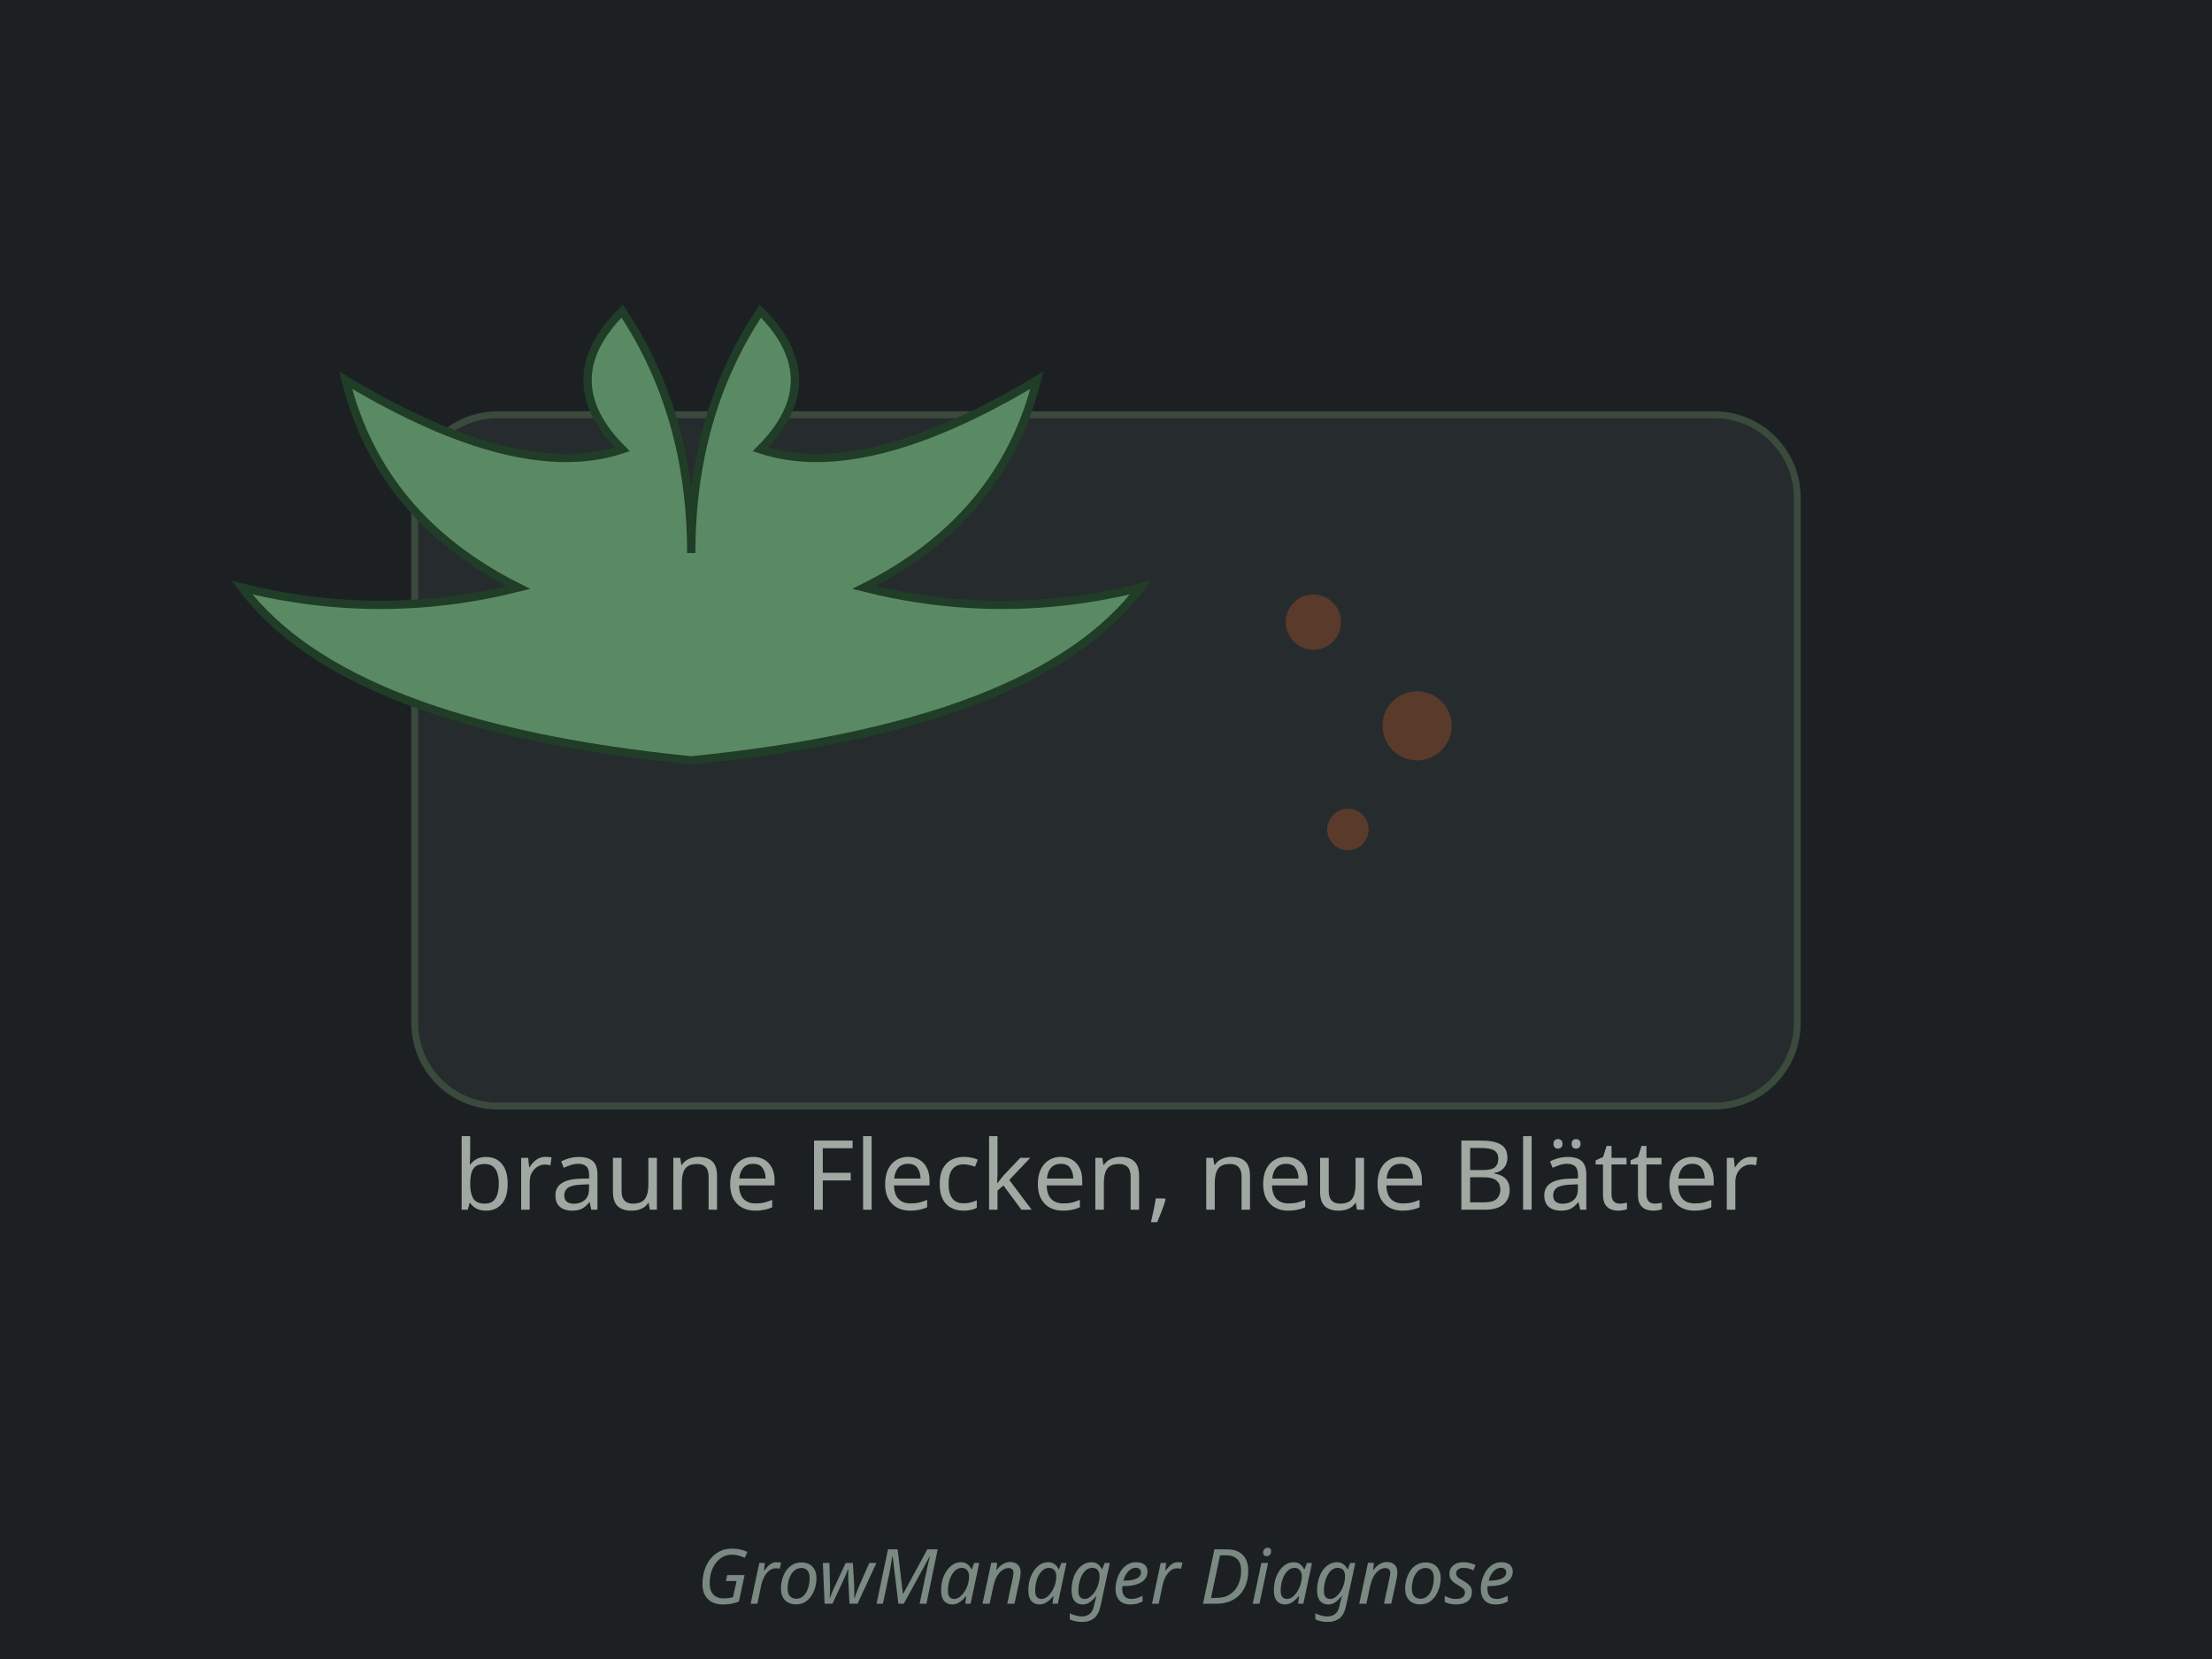
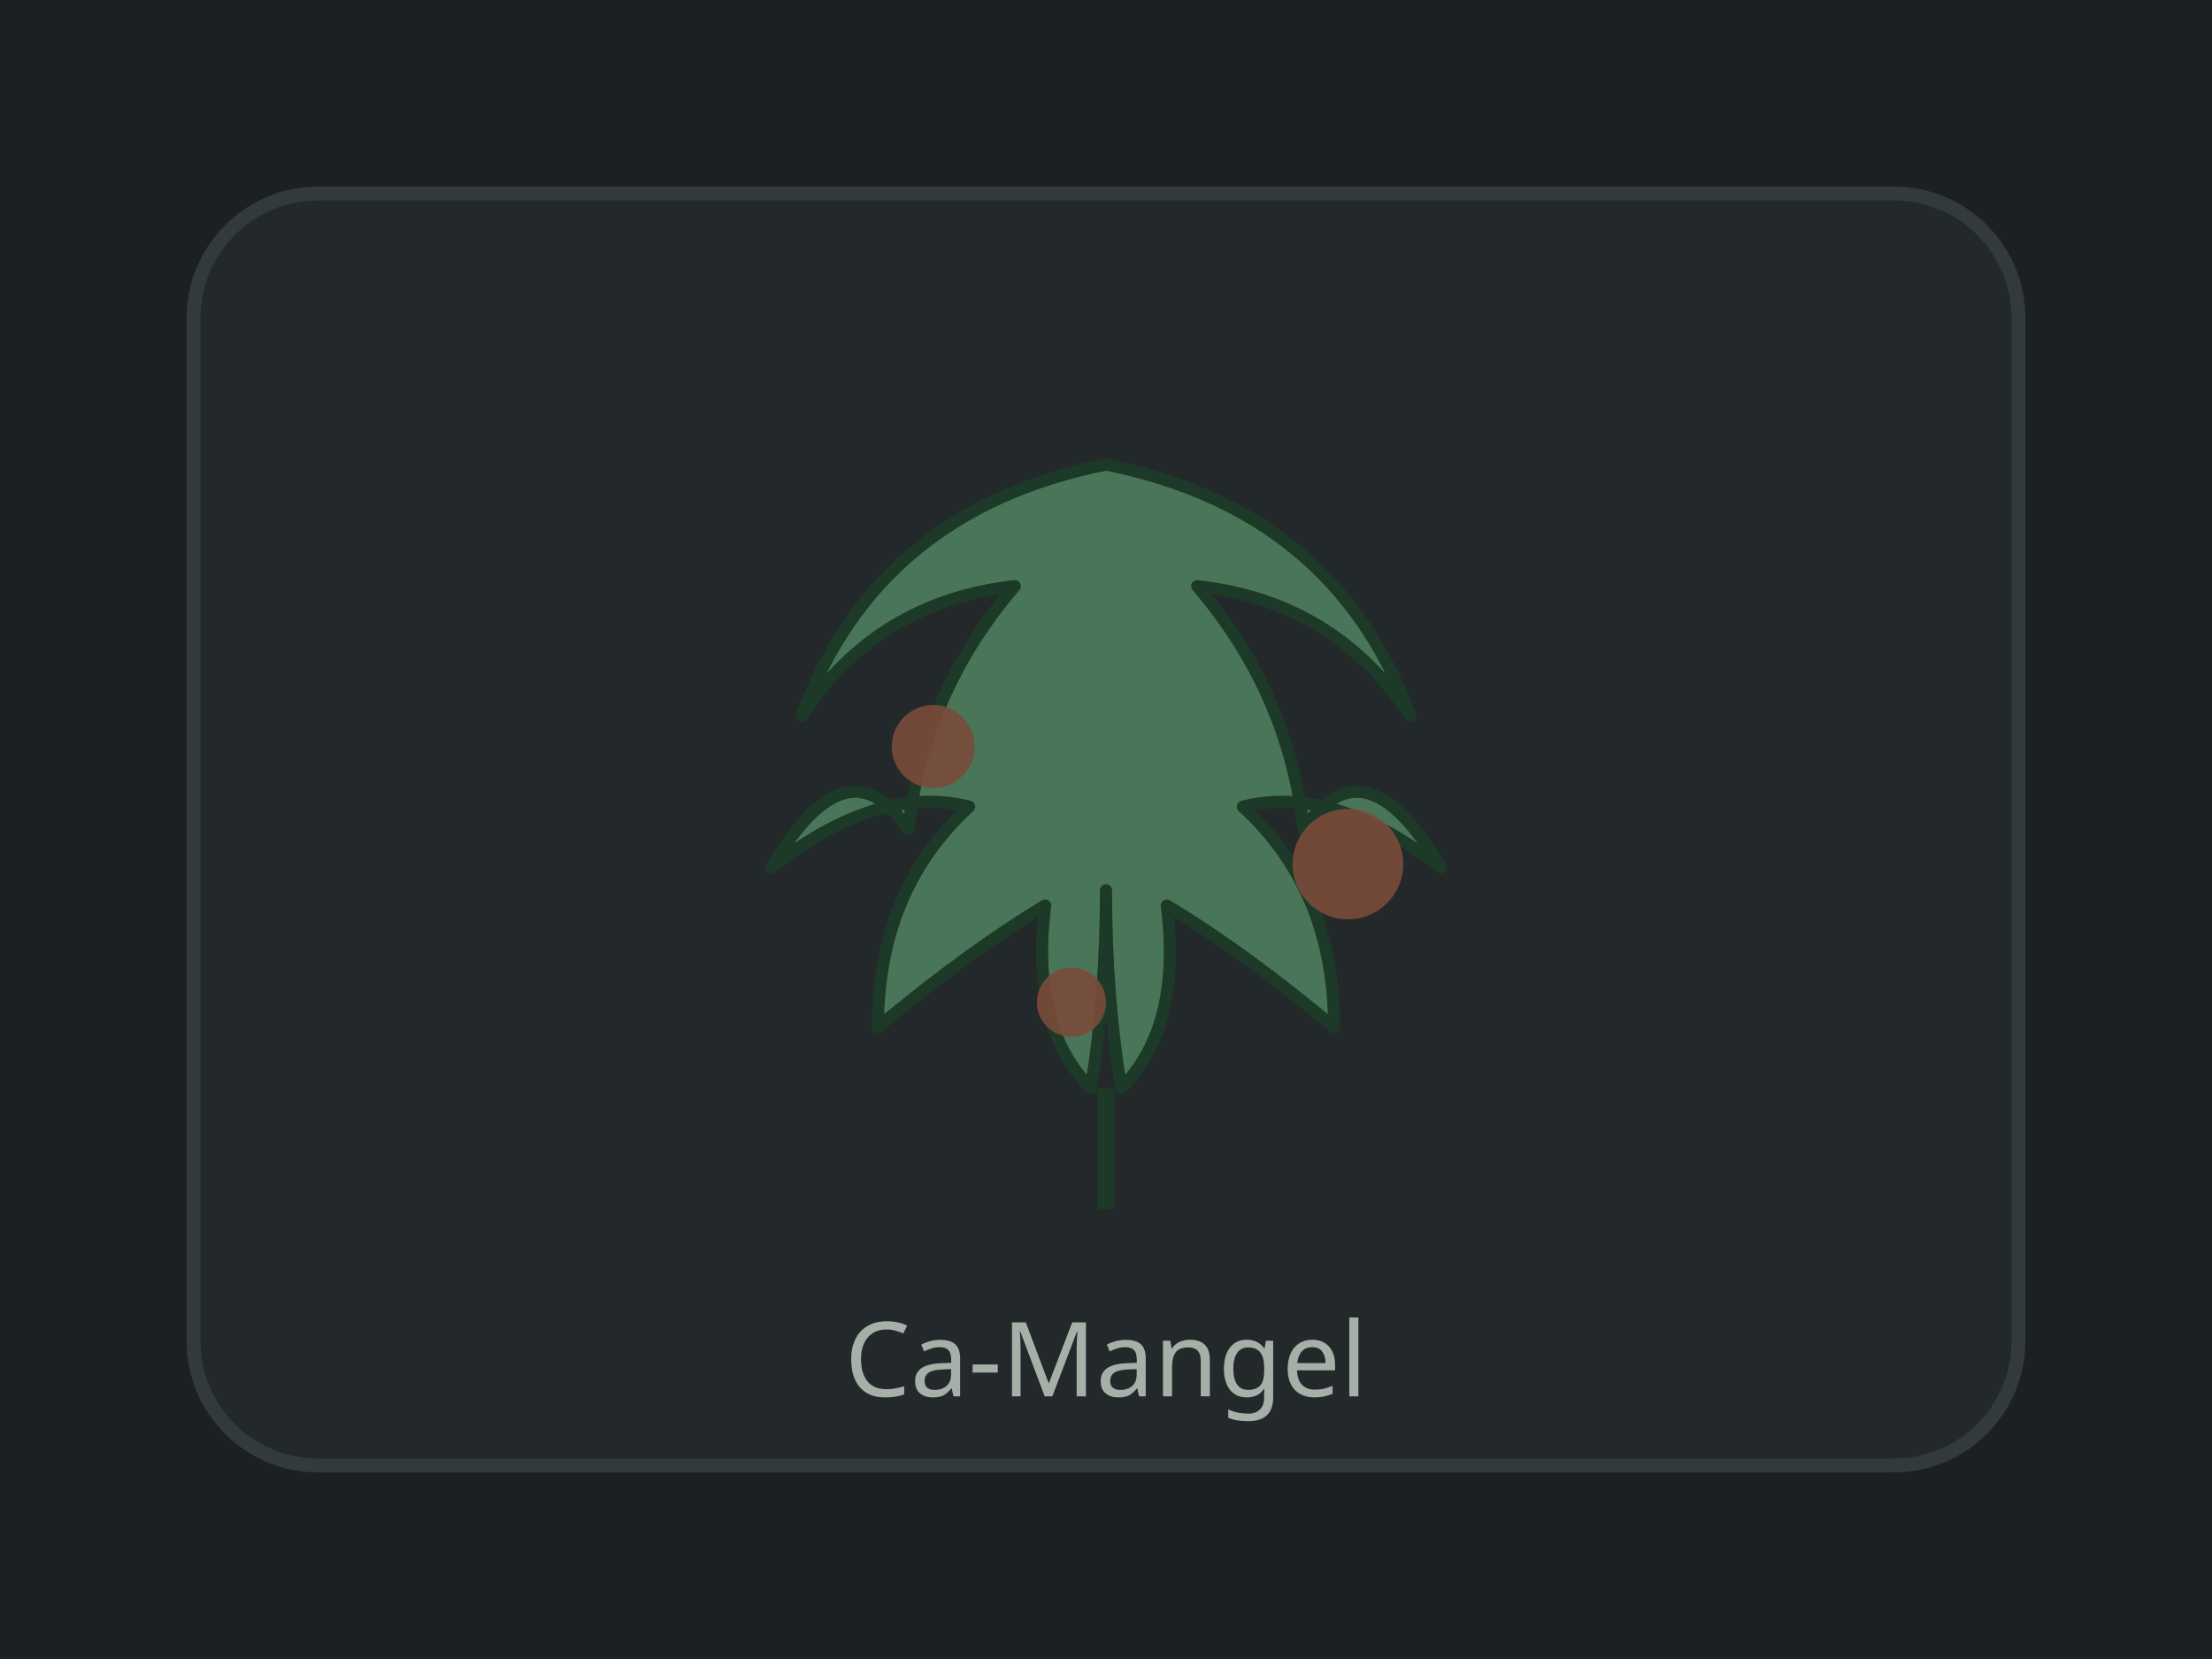
<svg xmlns="http://www.w3.org/2000/svg" viewBox="0 0 320 240" width="320" height="240">
  <rect width="320" height="240" fill="#1c2023" />
-   <rect x="60" y="60" width="200" height="100" rx="12" fill="#262b2e" stroke="#3a4a3d" />
-   <g transform="translate(100 110)">
-     <path d="M 0 0 Q -50 -5 -65 -25 Q -45 -20 -25 -25 Q -45 -35 -50 -55 Q -25 -40 -10 -45 Q -20 -55 -10 -65 Q 0 -50 0 -30 Q 0 -50 10 -65 Q 20 -55 10 -45 Q 25 -40 50 -55 Q 45 -35 25 -25 Q 45 -20 65 -25 Q 50 -5 0 0 Z" fill="#5a8a64" stroke="#1f3d27" stroke-width="1.2" />
+   <rect x="28" y="28" width="264" height="184" rx="18" fill="#23282b" stroke="#333a3d" stroke-width="2" />
+   <g transform="translate(160,120)">
+     <g transform="translate(0 0) scale(1.1)" opacity="0.95">
+       <path d="M 0 -48 Q -30 -42 -40 -15 Q -30 -30 -12 -32 Q -24 -18 -26 0 Q -34 -12 -44 5 Q -30 -6 -18 -3 Q -30 8 -30 26 Q -18 16 -8 10 Q -10 26 -2 34 Q 0 22 0 8 Q 0 22 2 34 Q 10 26 8 10 Q 18 16 30 26 Q 30 8 18 -3 Q 30 -6 44 5 Q 34 -12 26 0 Q 24 -18 12 -32 Q 30 -30 40 -15 Q 30 -42 0 -48 Z" fill="#4a7a5a" stroke="#1c3a27" stroke-width="1.6" stroke-linejoin="round" />
+       <line x1="0" y1="34" x2="0" y2="50" stroke="#1c3a27" stroke-width="2.2" />
+     </g>
+     <circle cx="-25" cy="-12" r="6" fill="#7a4a3a" opacity="0.9" />
+     <circle cx="35" cy="5" r="8" fill="#7a4a3a" opacity="0.9" />
+     <circle cx="-5" cy="25" r="5" fill="#7a4a3a" opacity="0.9" />
+     <text x="0" y="82" text-anchor="middle" fill="#a7b0a8" font-size="15" font-family="sans-serif">Ca-Mangel</text>
  </g>
-   <circle cx="190" cy="90" r="4" fill="#5a3a2a" />
-   <circle cx="205" cy="105" r="5" fill="#5a3a2a" />
-   <circle cx="195" cy="120" r="3" fill="#5a3a2a" />
-   <text x="160" y="175" text-anchor="middle" fill="#a0a8a2" font-size="14" font-family="sans-serif">braune Flecken, neue Blätter</text>
-   <text x="160" y="232" text-anchor="middle" fill="#7a8a82" font-size="11" font-family="sans-serif" font-style="italic">GrowManager Diagnose</text>
</svg>
